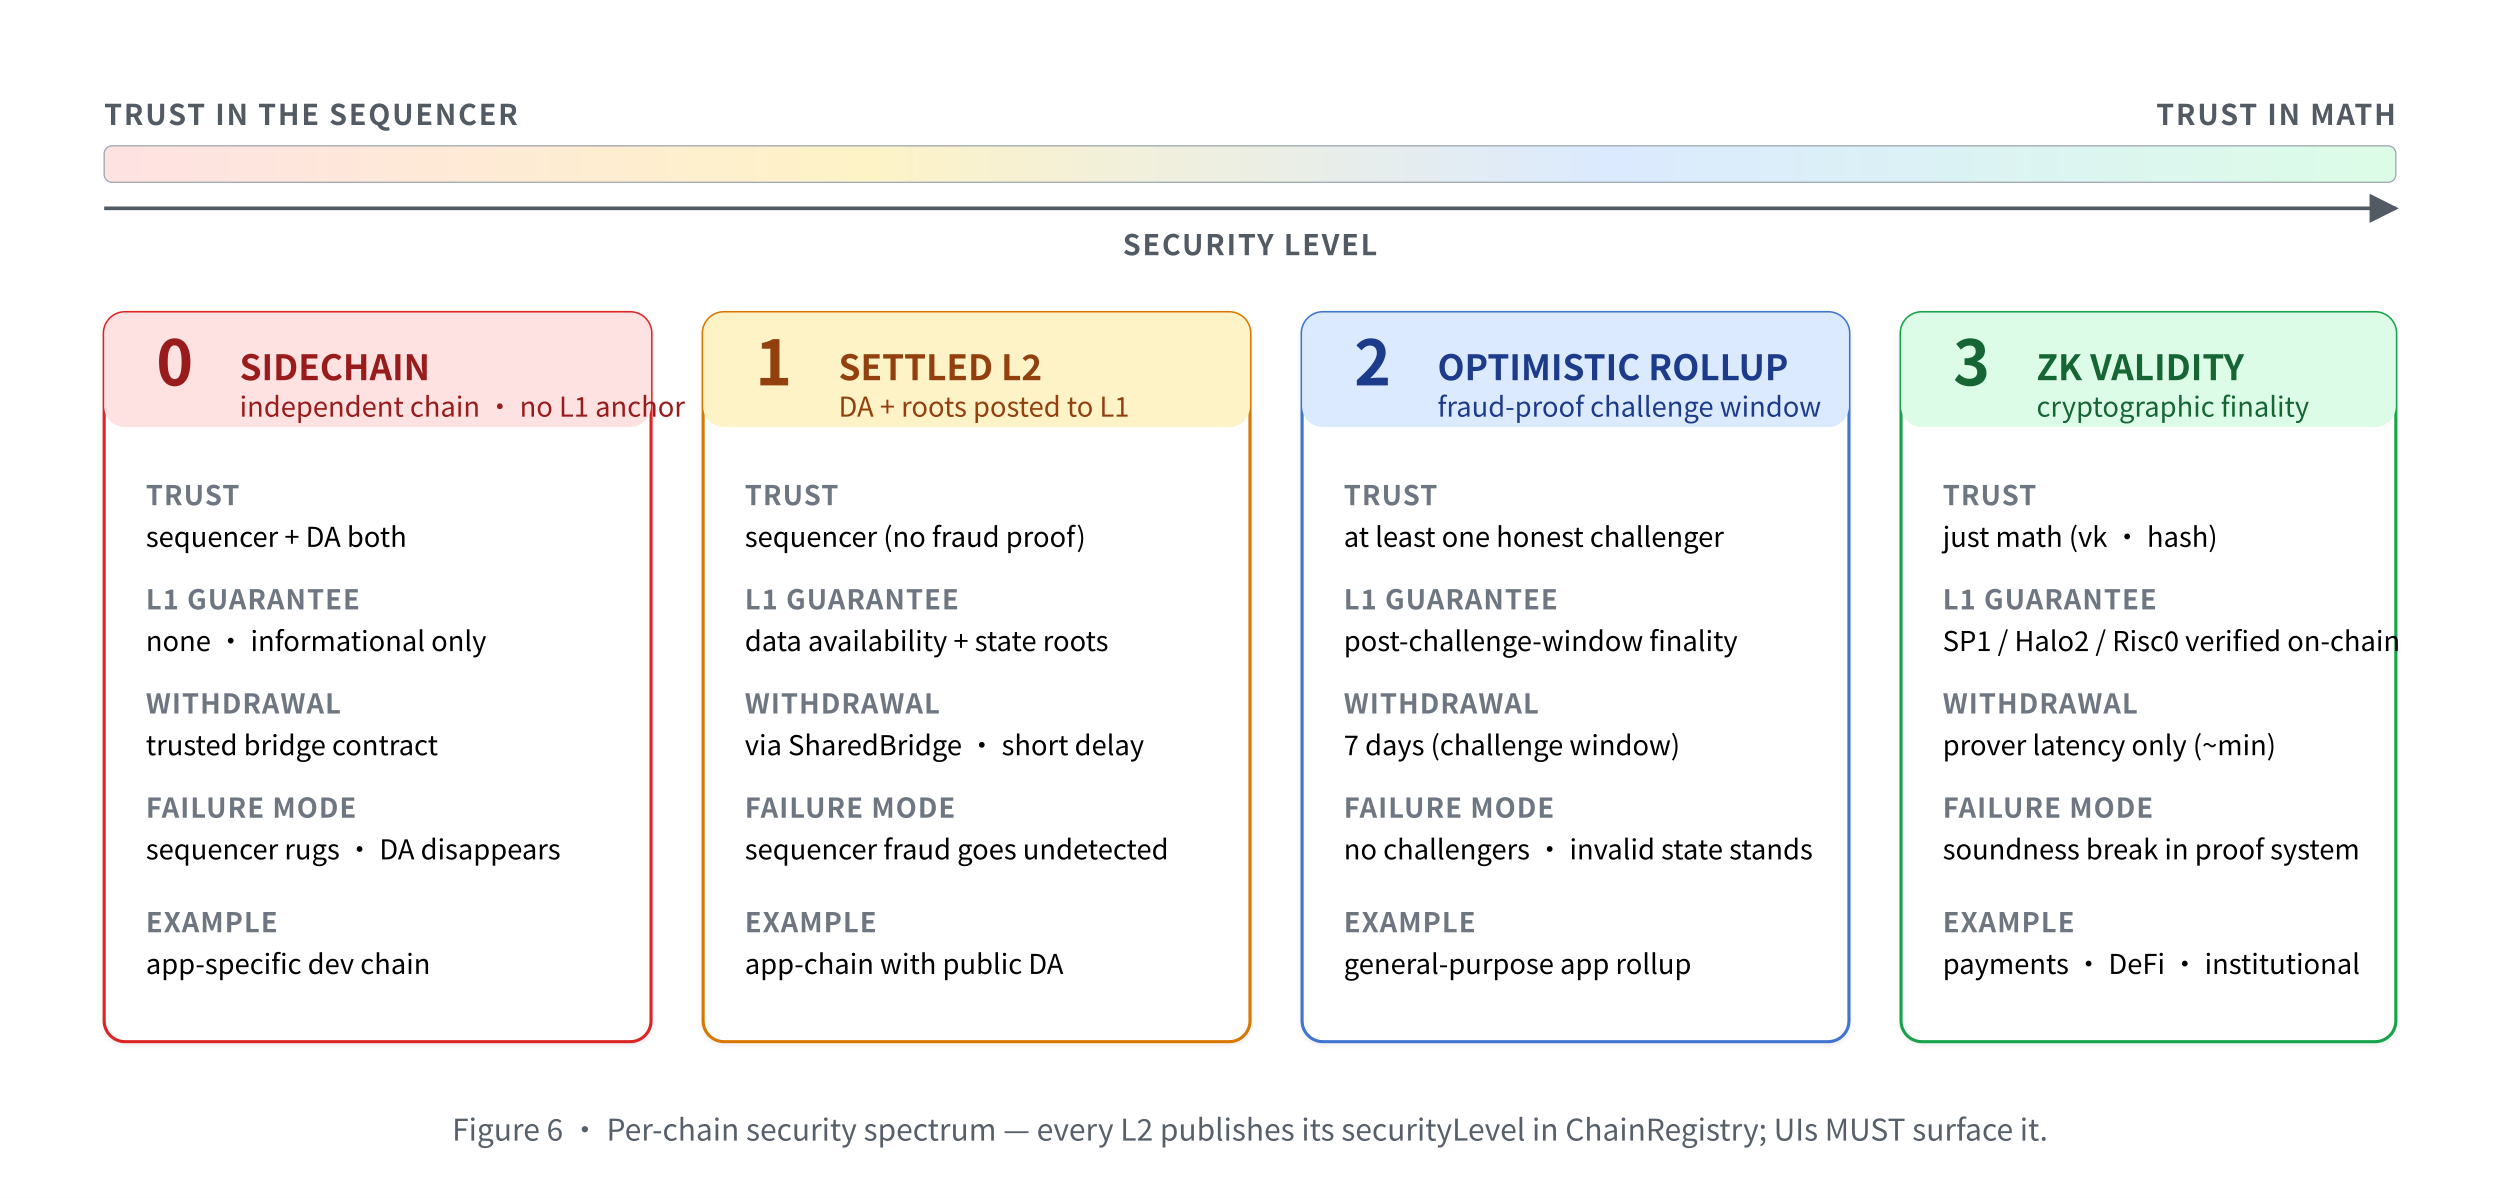
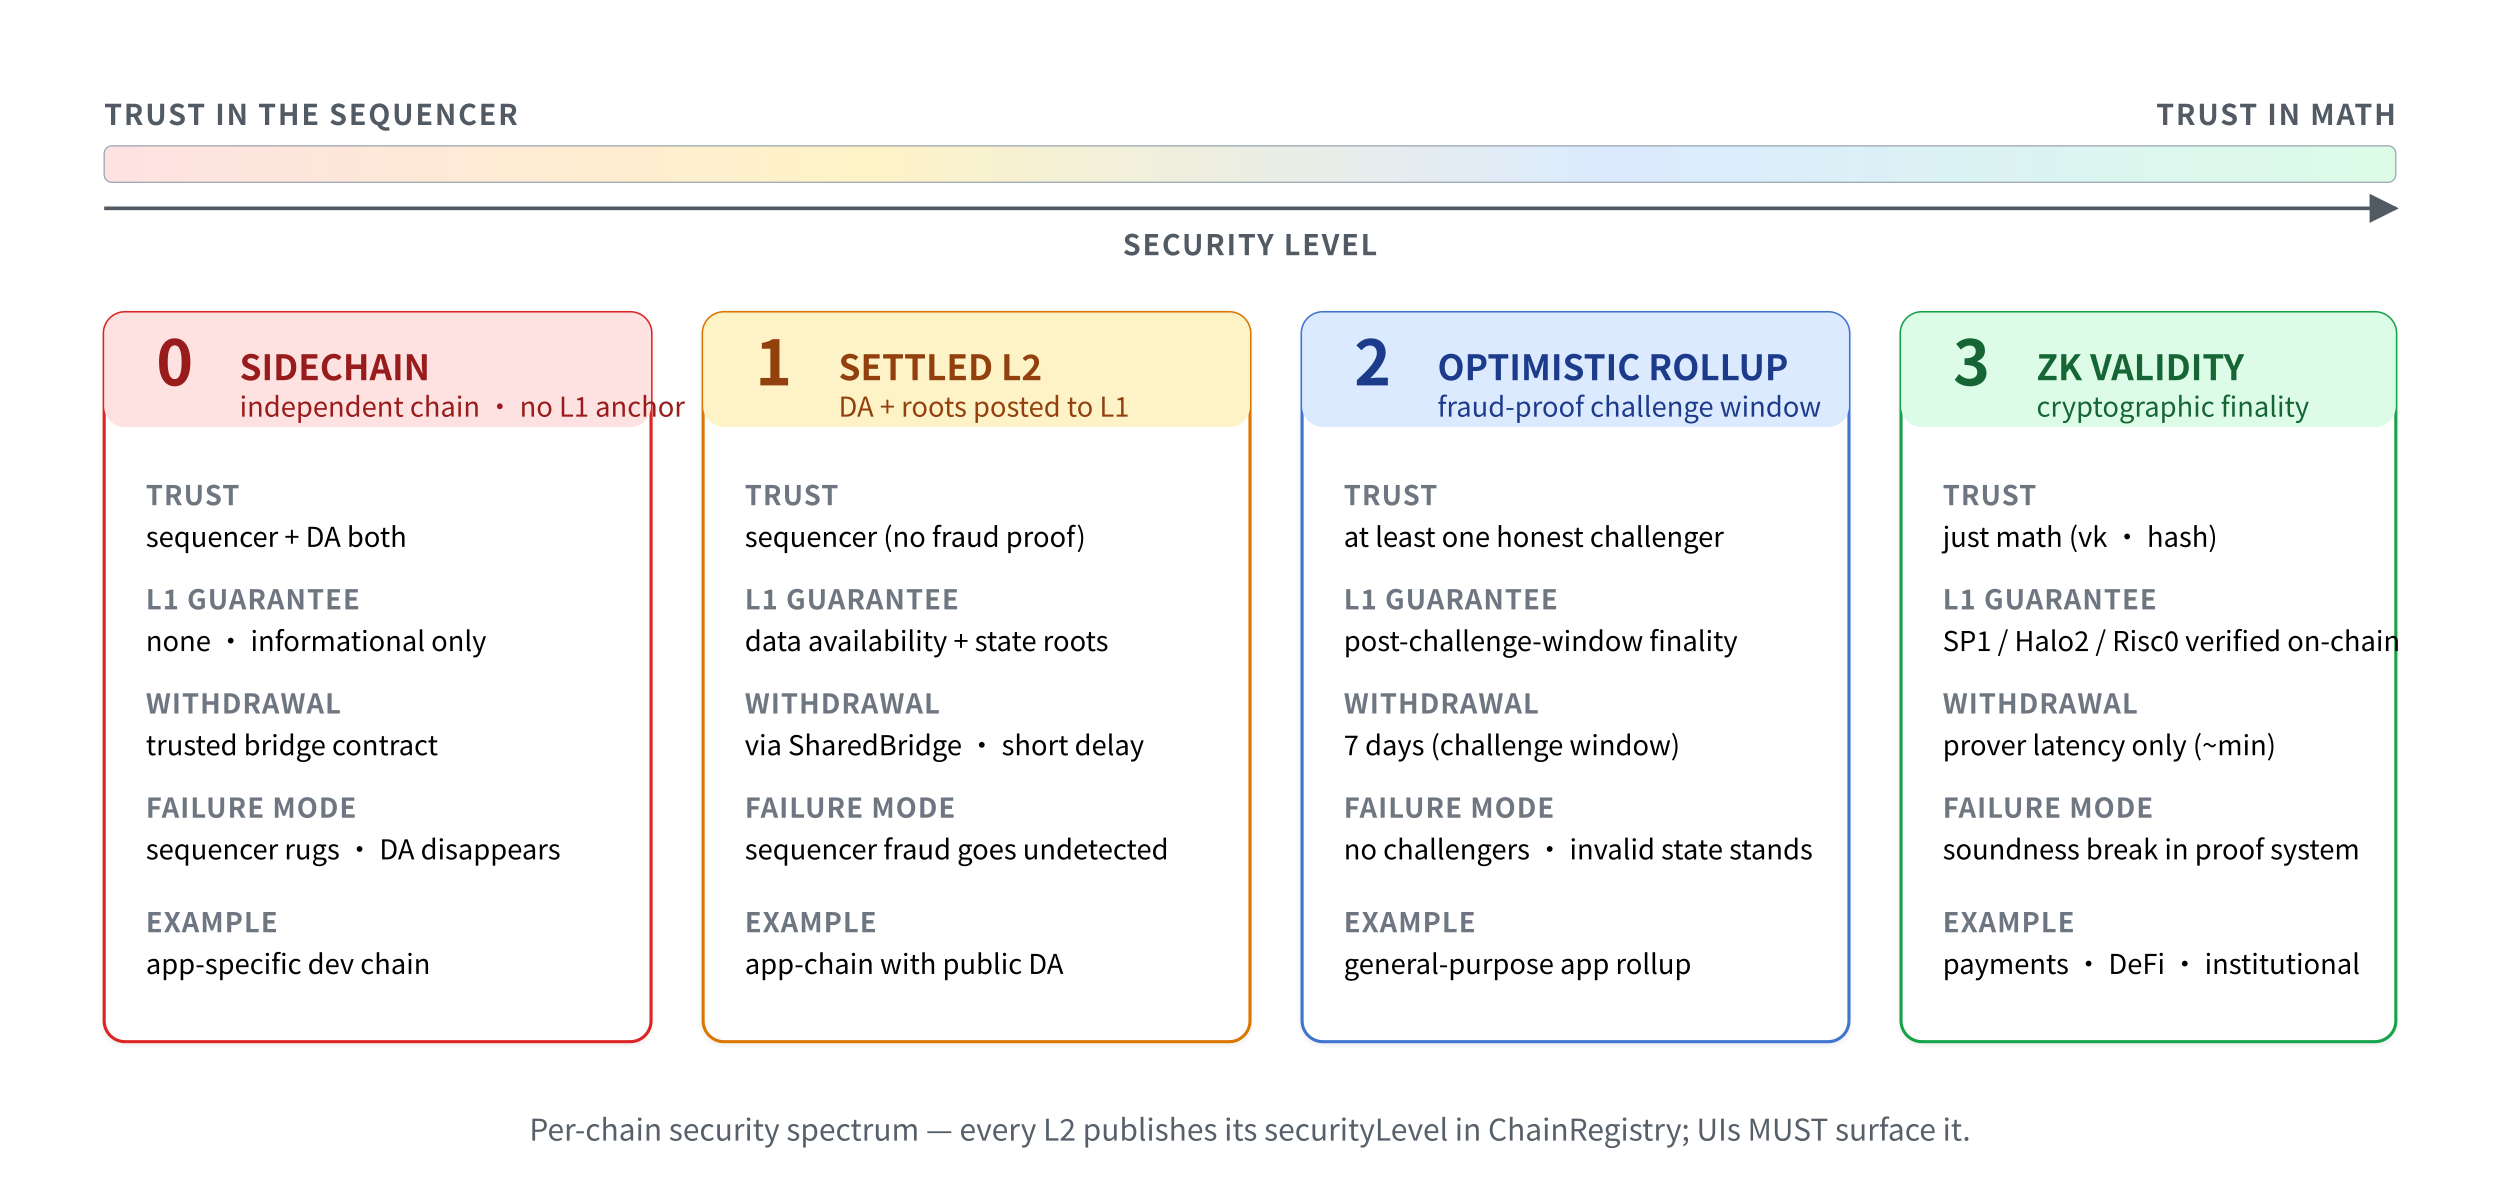
<svg xmlns="http://www.w3.org/2000/svg" viewBox="0 0 960 460" font-family="'Noto Sans CJK SC', -apple-system, BlinkMacSystemFont, 'Segoe UI', Helvetica, Arial, sans-serif" role="img" aria-labelledby="t6 d6">
  <defs>
    <marker id="ah6" viewBox="0 0 10 10" refX="9" refY="5" markerWidth="8" markerHeight="8" orient="auto">
      <path d="M0,0 L10,5 L0,10 Z" fill="#525a64" />
    </marker>
    <linearGradient id="trust-gradient" x1="0%" y1="0%" x2="100%" y2="0%">
      <stop offset="0%" stop-color="#fee2e2" />
      <stop offset="33%" stop-color="#fef3c7" />
      <stop offset="66%" stop-color="#dbeafe" />
      <stop offset="100%" stop-color="#dcfce7" />
    </linearGradient>
    <filter id="card6" x="-2%" y="-3%" width="104%" height="106%">
      <feDropShadow dx="0" dy="1" stdDeviation="0.9" flood-color="#000" flood-opacity="0.07" />
    </filter>
    <style>
      .axis-lbl    { font-size: 11px; font-weight: 700; letter-spacing: 0.7px; fill: #525a64; }
      .level-num   { font-size: 24px; font-weight: 700; }
      .level-name  { font-size: 13.5px; font-weight: 700; }
      .row-key     { font-size: 10.5px; font-weight: 600; fill: #6e7781; letter-spacing: 0.4px; }
      .row-val     { font-size: 10.5px; }
      .caption     { font-size: 11.5px; fill: #57606a; }
    </style>
  </defs>
  <rect width="960" height="460" fill="#ffffff" />
  <text x="40" y="48" class="axis-lbl">TRUST IN THE SEQUENCER</text>
  <text x="920" y="48" text-anchor="end" class="axis-lbl">TRUST IN MATH</text>
  <rect x="40" y="56" width="880" height="14" rx="3" fill="url(#trust-gradient)" stroke="#9aa6b2" stroke-width="0.5" />
  <line x1="40" y1="80" x2="920" y2="80" stroke="#525a64" stroke-width="1.4" marker-end="url(#ah6)" />
  <text x="480" y="98" text-anchor="middle" class="axis-lbl" fill="#1f2328">SECURITY LEVEL</text>
  <g filter="url(#card6)">
    <rect x="40" y="120" width="210" height="280" rx="8" fill="#fff" stroke="#dc2626" stroke-width="1.2" />
    <rect x="40" y="120" width="210" height="44" rx="8" fill="#fee2e2" stroke="none" />
    <text x="60" y="148" class="level-num" fill="#991b1b">0</text>
    <text x="92" y="146" class="level-name" fill="#991b1b">SIDECHAIN</text>
    <text x="92" y="160" class="row-val" fill="#991b1b">independent chain · no L1 anchor</text>
    <text x="56" y="194" class="row-key">TRUST</text>
    <text x="56" y="210" class="row-val">sequencer + DA both</text>
    <text x="56" y="234" class="row-key">L1 GUARANTEE</text>
    <text x="56" y="250" class="row-val">none · informational only</text>
    <text x="56" y="274" class="row-key">WITHDRAWAL</text>
    <text x="56" y="290" class="row-val">trusted bridge contract</text>
    <text x="56" y="314" class="row-key">FAILURE MODE</text>
    <text x="56" y="330" class="row-val">sequencer rugs · DA disappears</text>
    <text x="56" y="358" class="row-key">EXAMPLE</text>
    <text x="56" y="374" class="row-val">app-specific dev chain</text>
  </g>
  <g filter="url(#card6)">
    <rect x="270" y="120" width="210" height="280" rx="8" fill="#fff" stroke="#d97706" stroke-width="1.2" />
    <rect x="270" y="120" width="210" height="44" rx="8" fill="#fef3c7" stroke="none" />
    <text x="290" y="148" class="level-num" fill="#92400e">1</text>
    <text x="322" y="146" class="level-name" fill="#92400e">SETTLED L2</text>
    <text x="322" y="160" class="row-val" fill="#92400e">DA + roots posted to L1</text>
    <text x="286" y="194" class="row-key">TRUST</text>
    <text x="286" y="210" class="row-val">sequencer (no fraud proof)</text>
    <text x="286" y="234" class="row-key">L1 GUARANTEE</text>
    <text x="286" y="250" class="row-val">data availability + state roots</text>
    <text x="286" y="274" class="row-key">WITHDRAWAL</text>
    <text x="286" y="290" class="row-val">via SharedBridge · short delay</text>
    <text x="286" y="314" class="row-key">FAILURE MODE</text>
    <text x="286" y="330" class="row-val">sequencer fraud goes undetected</text>
    <text x="286" y="358" class="row-key">EXAMPLE</text>
    <text x="286" y="374" class="row-val">app-chain with public DA</text>
  </g>
  <g filter="url(#card6)">
    <rect x="500" y="120" width="210" height="280" rx="8" fill="#fff" stroke="#3f74cf" stroke-width="1.2" />
    <rect x="500" y="120" width="210" height="44" rx="8" fill="#dbeafe" stroke="none" />
    <text x="520" y="148" class="level-num" fill="#1e3a8a">2</text>
    <text x="552" y="146" class="level-name" fill="#1e3a8a">OPTIMISTIC ROLLUP</text>
    <text x="552" y="160" class="row-val" fill="#1e3a8a">fraud-proof challenge window</text>
    <text x="516" y="194" class="row-key">TRUST</text>
    <text x="516" y="210" class="row-val">at least one honest challenger</text>
    <text x="516" y="234" class="row-key">L1 GUARANTEE</text>
    <text x="516" y="250" class="row-val">post-challenge-window finality</text>
    <text x="516" y="274" class="row-key">WITHDRAWAL</text>
    <text x="516" y="290" class="row-val">7 days (challenge window)</text>
    <text x="516" y="314" class="row-key">FAILURE MODE</text>
    <text x="516" y="330" class="row-val">no challengers · invalid state stands</text>
    <text x="516" y="358" class="row-key">EXAMPLE</text>
    <text x="516" y="374" class="row-val">general-purpose app rollup</text>
  </g>
  <g filter="url(#card6)">
    <rect x="730" y="120" width="190" height="280" rx="8" fill="#fff" stroke="#16a34a" stroke-width="1.2" />
    <rect x="730" y="120" width="190" height="44" rx="8" fill="#dcfce7" stroke="none" />
    <text x="750" y="148" class="level-num" fill="#166534">3</text>
    <text x="782" y="146" class="level-name" fill="#166534">ZK VALIDITY</text>
    <text x="782" y="160" class="row-val" fill="#166534">cryptographic finality</text>
    <text x="746" y="194" class="row-key">TRUST</text>
    <text x="746" y="210" class="row-val">just math (vk · hash)</text>
    <text x="746" y="234" class="row-key">L1 GUARANTEE</text>
    <text x="746" y="250" class="row-val">SP1 / Halo2 / Risc0 verified on-chain</text>
    <text x="746" y="274" class="row-key">WITHDRAWAL</text>
    <text x="746" y="290" class="row-val">prover latency only (~min)</text>
    <text x="746" y="314" class="row-key">FAILURE MODE</text>
    <text x="746" y="330" class="row-val">soundness break in proof system</text>
    <text x="746" y="358" class="row-key">EXAMPLE</text>
    <text x="746" y="374" class="row-val">payments · DeFi · institutional</text>
  </g>
-   <text x="480" y="438" text-anchor="middle" class="caption">Figure 6 · Per-chain security spectrum — every L2 publishes its securityLevel in ChainRegistry; UIs MUST surface it.</text>
+   <text x="480" y="438" text-anchor="middle" class="caption">Per-chain security spectrum — every L2 publishes its securityLevel in ChainRegistry; UIs MUST surface it.</text>
</svg>
